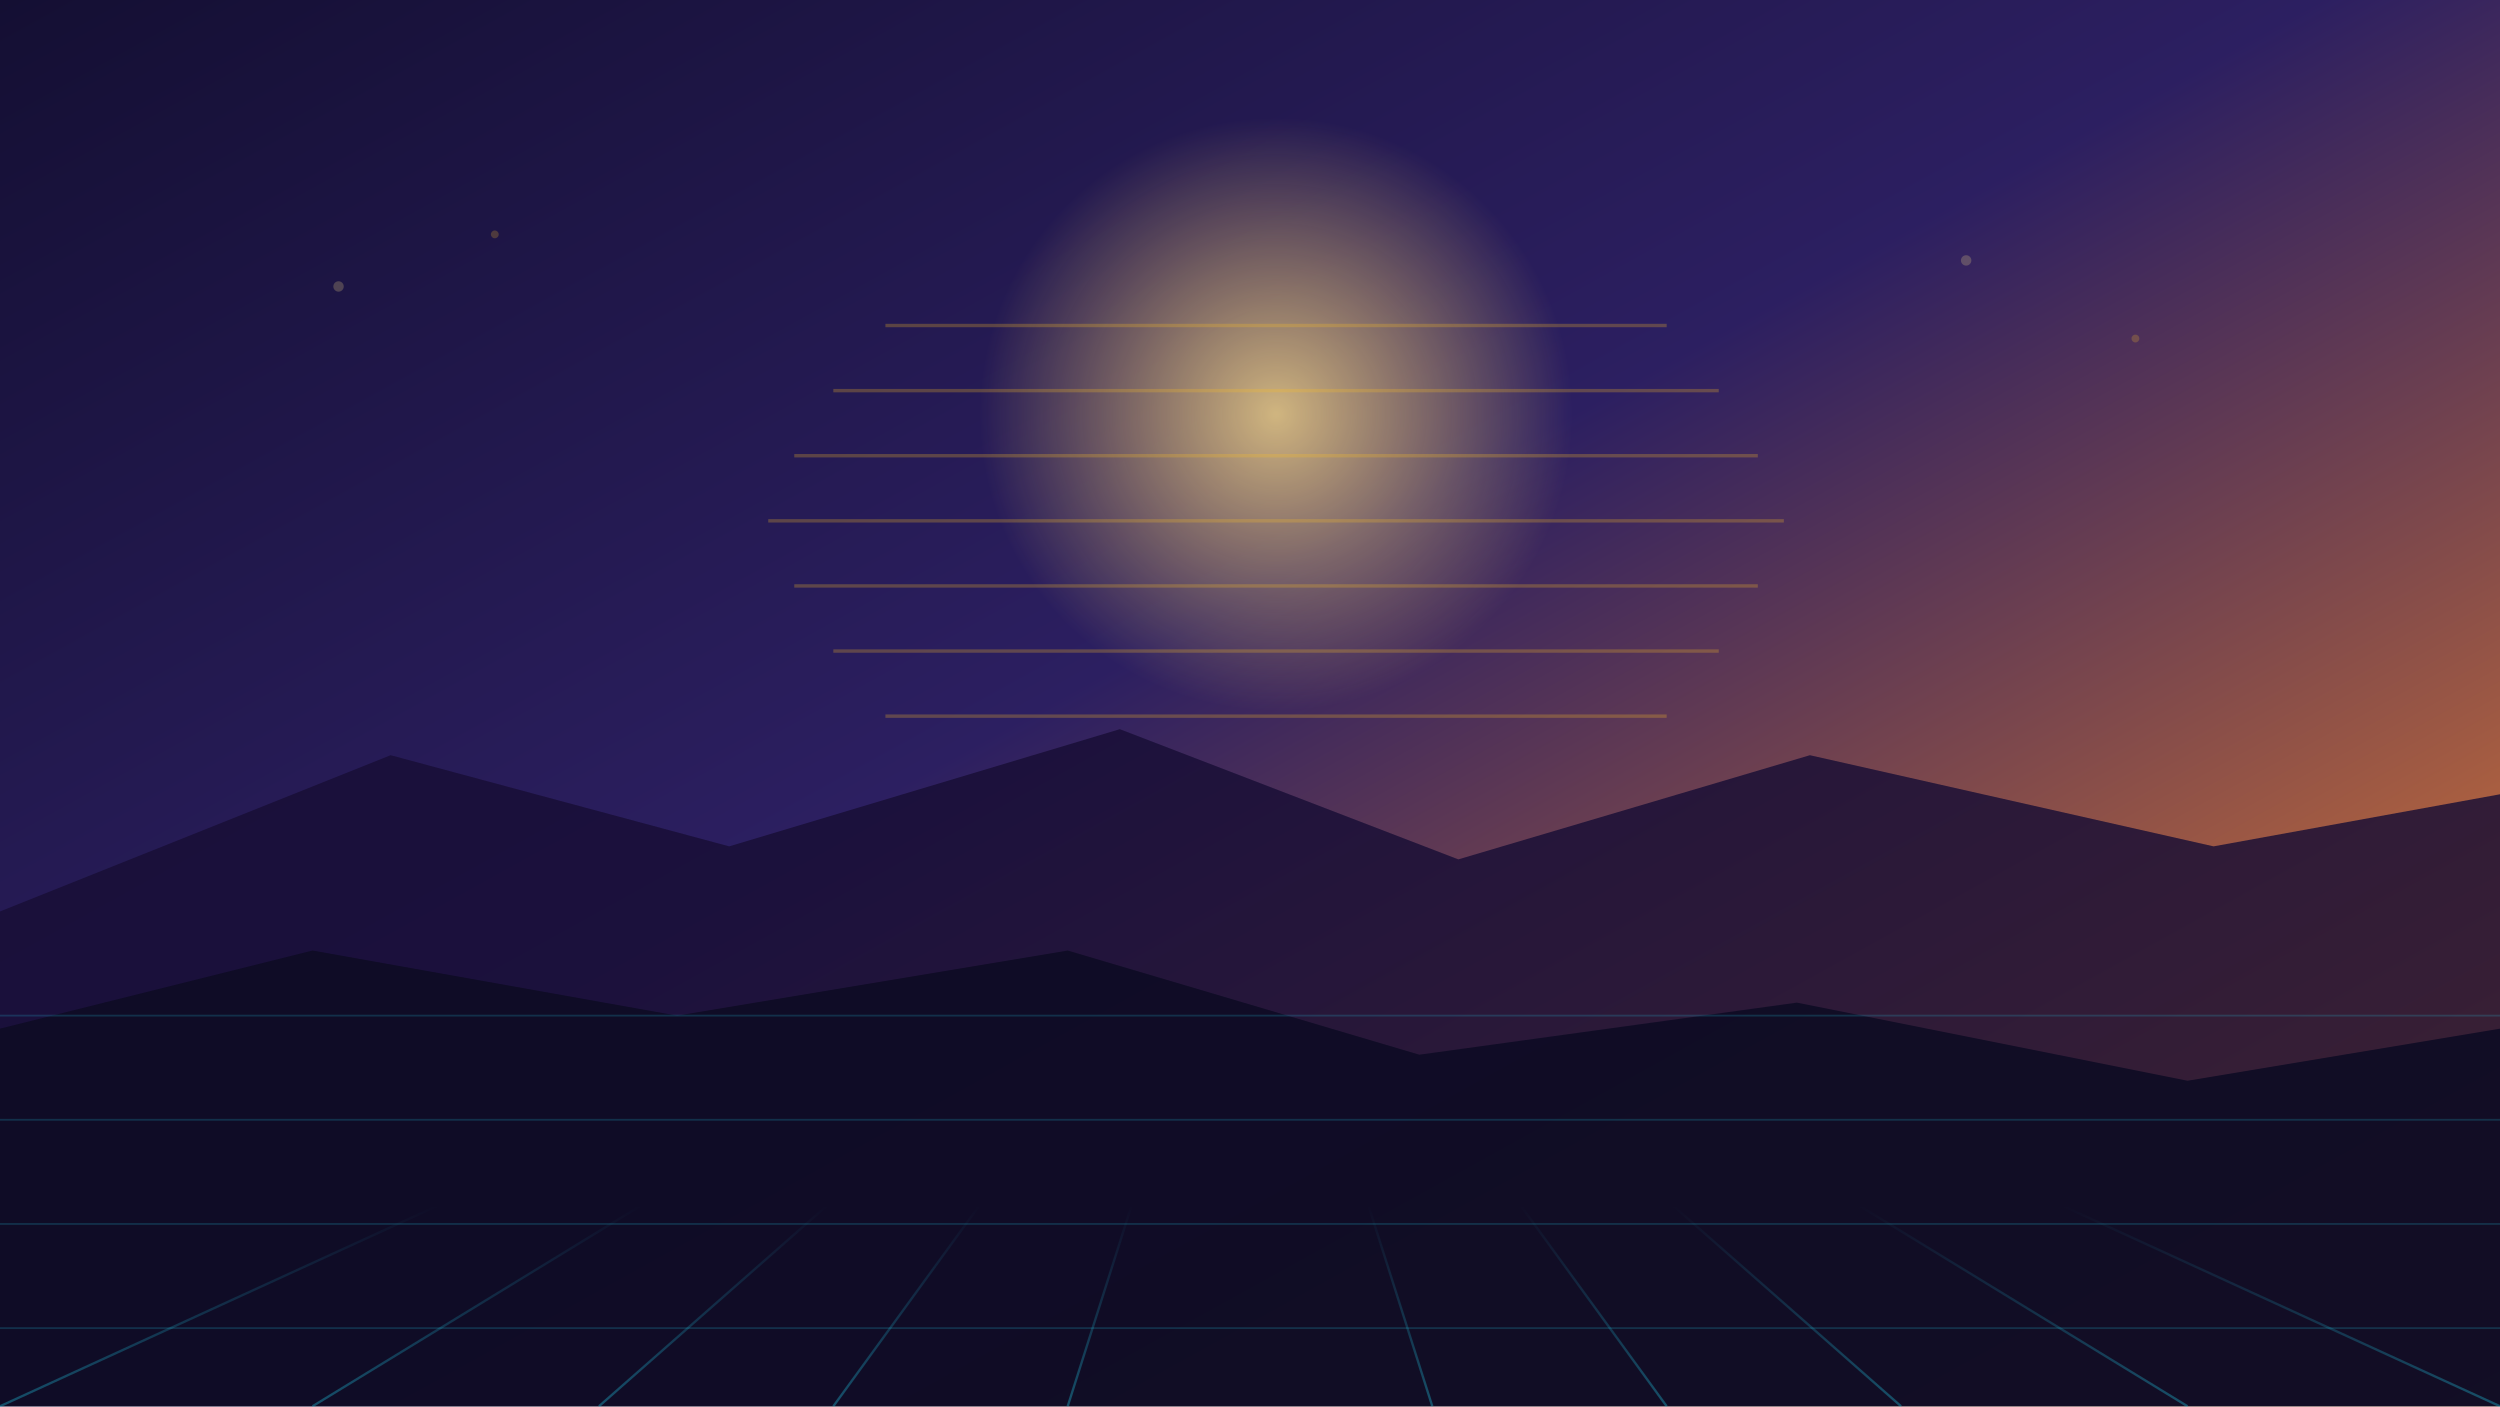
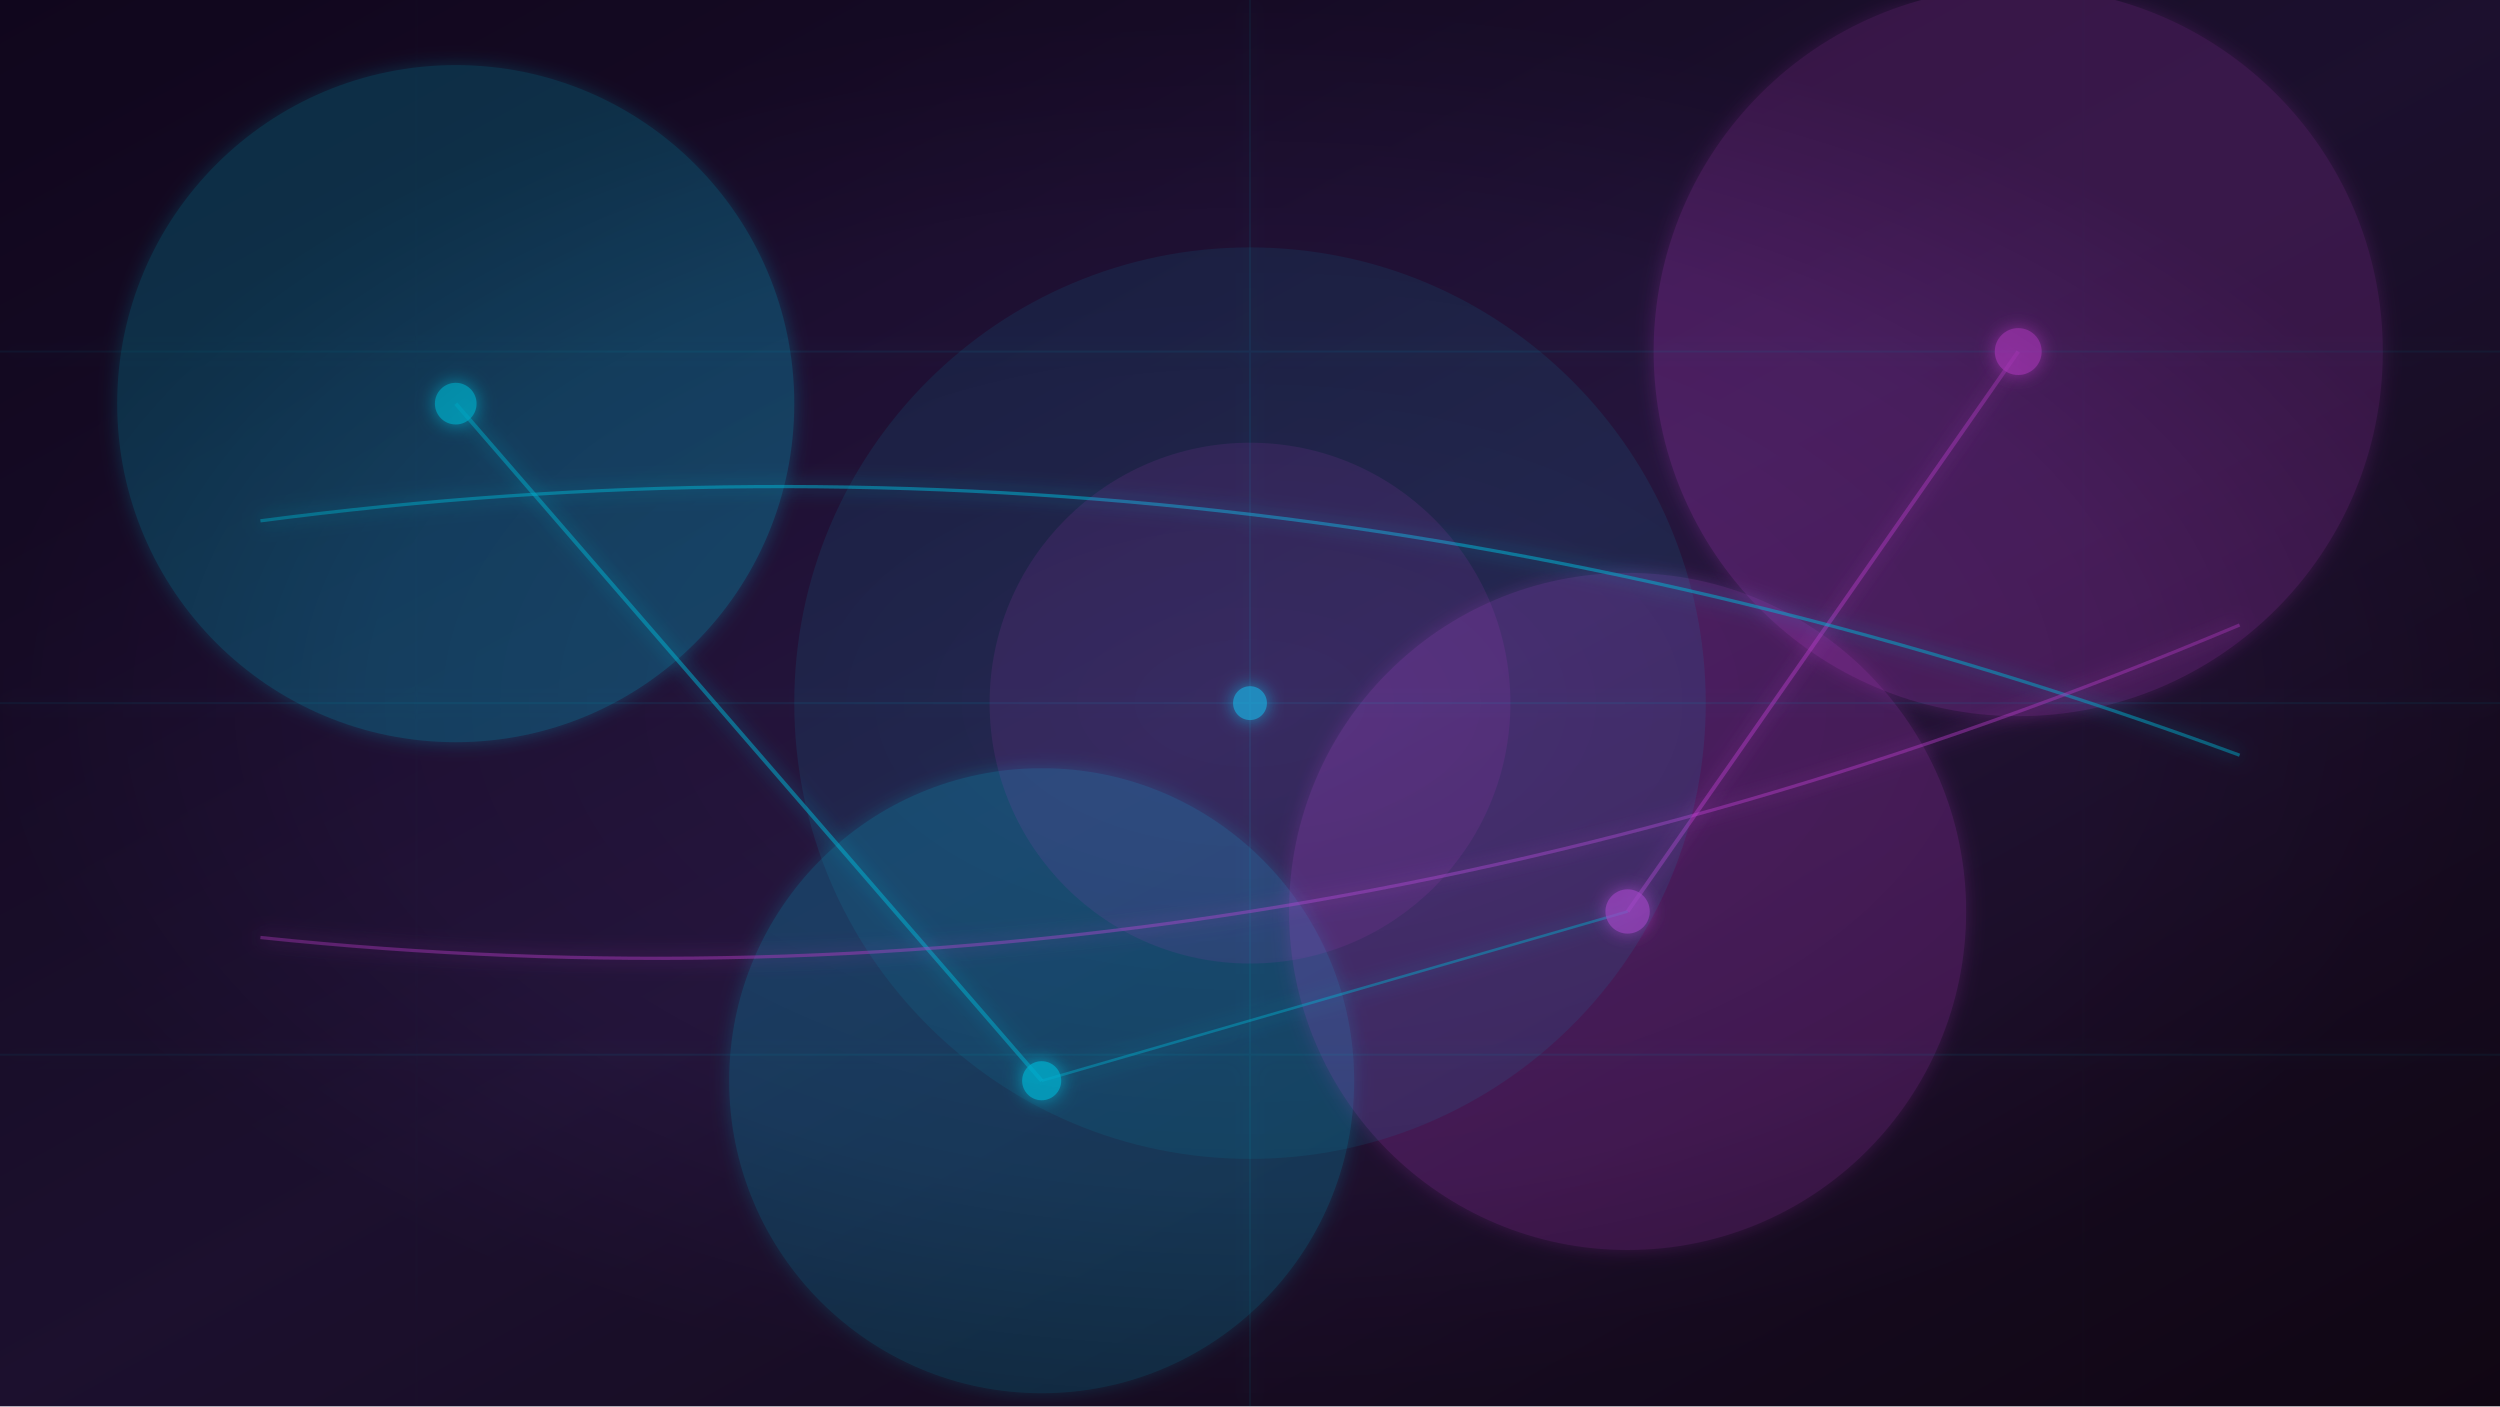
- <svg xmlns="http://www.w3.org/2000/svg" viewBox="0 0 1920 1080">
+ <svg xmlns="http://www.w3.org/2000/svg" viewBox="0 0 1920 1080" preserveAspectRatio="xMidYMid slice">
  <defs>
-     <linearGradient id="sunset_bg" x1="0%" y1="0%" x2="100%" y2="100%">
-       <stop offset="0%" stop-color="#140f33" />
-       <stop offset="46%" stop-color="#2c1f61" />
-       <stop offset="100%" stop-color="#ff8a2a" />
+     <linearGradient id="blendBg2" x1="0%" y1="0%" x2="100%" y2="100%">
+       <stop offset="0%" style="stop-color:#1a0a2e;stop-opacity:1" />
+       <stop offset="50%" style="stop-color:#2d1a4a;stop-opacity:1" />
+       <stop offset="100%" style="stop-color:#1a0a1f;stop-opacity:1" />
    </linearGradient>
-     <radialGradient id="sun_glow" cx="50%" cy="38%" r="38%">
-       <stop offset="0%" stop-color="#ffe08a" stop-opacity="0.78" />
-       <stop offset="100%" stop-color="#ffd166" stop-opacity="0" />
+     <filter id="blendGlow2" x="-50%" y="-50%" width="200%" height="200%">
+       <feGaussianBlur stdDeviation="7" result="coloredBlur" />
+       <feMerge>
+         <feMergeNode in="coloredBlur" />
+         <feMergeNode in="SourceGraphic" />
+       </feMerge>
+     </filter>
+   </defs>
+   <rect width="1920" height="1080" fill="url(#blendBg2)" />
+   <circle cx="350" cy="310" r="260" fill="#00d9ff" opacity="0.30" filter="url(#blendGlow2)" />
+   <circle cx="1550" cy="270" r="280" fill="#d946ef" opacity="0.28" filter="url(#blendGlow2)" />
+   <circle cx="800" cy="830" r="240" fill="#00d9ff" opacity="0.25" filter="url(#blendGlow2)" />
+   <circle cx="1250" cy="700" r="260" fill="#d946ef" opacity="0.26" filter="url(#blendGlow2)" />
+   <g opacity="0.12" stroke="#06b6d4" stroke-width="1.5" filter="url(#blendGlow2)">
+     <line x1="0" y1="270" x2="1920" y2="270" />
+     <line x1="0" y1="540" x2="1920" y2="540" />
+     <line x1="0" y1="810" x2="1920" y2="810" />
+     <line x1="320" y1="0" x2="320" y2="1080" opacity="0.08" />
+     <line x1="960" y1="0" x2="960" y2="1080" />
+     <line x1="1600" y1="0" x2="1600" y2="1080" opacity="0.08" />
+   </g>
+   <line x1="350" y1="310" x2="800" y2="830" stroke="#00d9ff" stroke-width="3" opacity="0.55" filter="url(#blendGlow2)" />
+   <line x1="1550" y1="270" x2="1250" y2="700" stroke="#d946ef" stroke-width="3" opacity="0.50" filter="url(#blendGlow2)" />
+   <line x1="800" y1="830" x2="1250" y2="700" stroke="#00d9ff" stroke-width="2" opacity="0.45" filter="url(#blendGlow2)" />
+   <circle cx="350" cy="310" r="16" fill="#00d9ff" opacity="0.80" filter="url(#blendGlow2)" />
+   <circle cx="1550" cy="270" r="18" fill="#d946ef" opacity="0.75" filter="url(#blendGlow2)" />
+   <circle cx="800" cy="830" r="15" fill="#00d9ff" opacity="0.78" filter="url(#blendGlow2)" />
+   <circle cx="1250" cy="700" r="17" fill="#d946ef" opacity="0.72" filter="url(#blendGlow2)" />
+   <circle cx="960" cy="540" r="13" fill="#00d9ff" opacity="0.70" filter="url(#blendGlow2)" />
+   <path d="M200 400 Q960 300 1720 580" stroke="#00d9ff" stroke-width="2.5" fill="none" opacity="0.55" filter="url(#blendGlow2)" />
+   <path d="M200 720 Q960 800 1720 480" stroke="#d946ef" stroke-width="2.5" fill="none" opacity="0.50" filter="url(#blendGlow2)" />
+   <circle cx="960" cy="540" r="350" fill="#00d9ff" opacity="0.10" />
+   <circle cx="960" cy="540" r="200" fill="#d946ef" opacity="0.12" />
+   <defs>
+     <radialGradient id="vigBlend2" cx="50%" cy="50%">
+       <stop offset="0%" style="stop-color:#000000;stop-opacity:0.10" />
+       <stop offset="70%" style="stop-color:#000000;stop-opacity:0.22" />
+       <stop offset="100%" style="stop-color:#000000;stop-opacity:0.38" />
    </radialGradient>
-     <linearGradient id="grid_fade" x1="0%" y1="65%" x2="0%" y2="100%">
-       <stop offset="0%" stop-color="#22d3ee" stop-opacity="0" />
-       <stop offset="100%" stop-color="#22d3ee" stop-opacity="0.34" />
-     </linearGradient>
  </defs>
-   <rect width="1920" height="1080" fill="url(#sunset_bg)" />
-   <circle cx="980" cy="390" r="300" fill="url(#sun_glow)" />
-   <g opacity="0.26" stroke="#fbbf24" stroke-width="2.6">
-     <line x1="680" y1="250" x2="1280" y2="250" />
-     <line x1="640" y1="300" x2="1320" y2="300" />
-     <line x1="610" y1="350" x2="1350" y2="350" />
-     <line x1="590" y1="400" x2="1370" y2="400" />
-     <line x1="610" y1="450" x2="1350" y2="450" />
-     <line x1="640" y1="500" x2="1320" y2="500" />
-     <line x1="680" y1="550" x2="1280" y2="550" />
-   </g>
-   <polygon points="0,700 300,580 560,650 860,560 1120,660 1390,580 1700,650 1920,610 1920,1080 0,1080" fill="#170d35" opacity="0.82" />
-   <polygon points="0,790 240,730 520,780 820,730 1090,810 1380,770 1680,830 1920,790 1920,1080 0,1080" fill="#0d0b24" opacity="0.9" />
-   <g>
-     <path d="M960 640 L0 1080" stroke="url(#grid_fade)" stroke-width="1.8" />
-     <path d="M960 640 L240 1080" stroke="url(#grid_fade)" stroke-width="1.8" />
-     <path d="M960 640 L460 1080" stroke="url(#grid_fade)" stroke-width="1.8" />
-     <path d="M960 640 L640 1080" stroke="url(#grid_fade)" stroke-width="1.8" />
-     <path d="M960 640 L820 1080" stroke="url(#grid_fade)" stroke-width="1.8" />
-     <path d="M960 640 L1100 1080" stroke="url(#grid_fade)" stroke-width="1.8" />
-     <path d="M960 640 L1280 1080" stroke="url(#grid_fade)" stroke-width="1.8" />
-     <path d="M960 640 L1460 1080" stroke="url(#grid_fade)" stroke-width="1.8" />
-     <path d="M960 640 L1680 1080" stroke="url(#grid_fade)" stroke-width="1.8" />
-     <path d="M960 640 L1920 1080" stroke="url(#grid_fade)" stroke-width="1.8" />
-   </g>
-   <g opacity="0.18" stroke="#22d3ee" stroke-width="1.4">
-     <line x1="0" y1="780" x2="1920" y2="780" />
-     <line x1="0" y1="860" x2="1920" y2="860" />
-     <line x1="0" y1="940" x2="1920" y2="940" />
-     <line x1="0" y1="1020" x2="1920" y2="1020" />
-   </g>
-   <g opacity="0.22">
-     <circle cx="260" cy="220" r="4" fill="#fde68a" />
-     <circle cx="380" cy="180" r="3" fill="#fbbf24" />
-     <circle cx="1510" cy="200" r="4" fill="#fde68a" />
-     <circle cx="1640" cy="260" r="3" fill="#fbbf24" />
-   </g>
+   <rect width="1920" height="1080" fill="url(#vigBlend2)" />
</svg>
